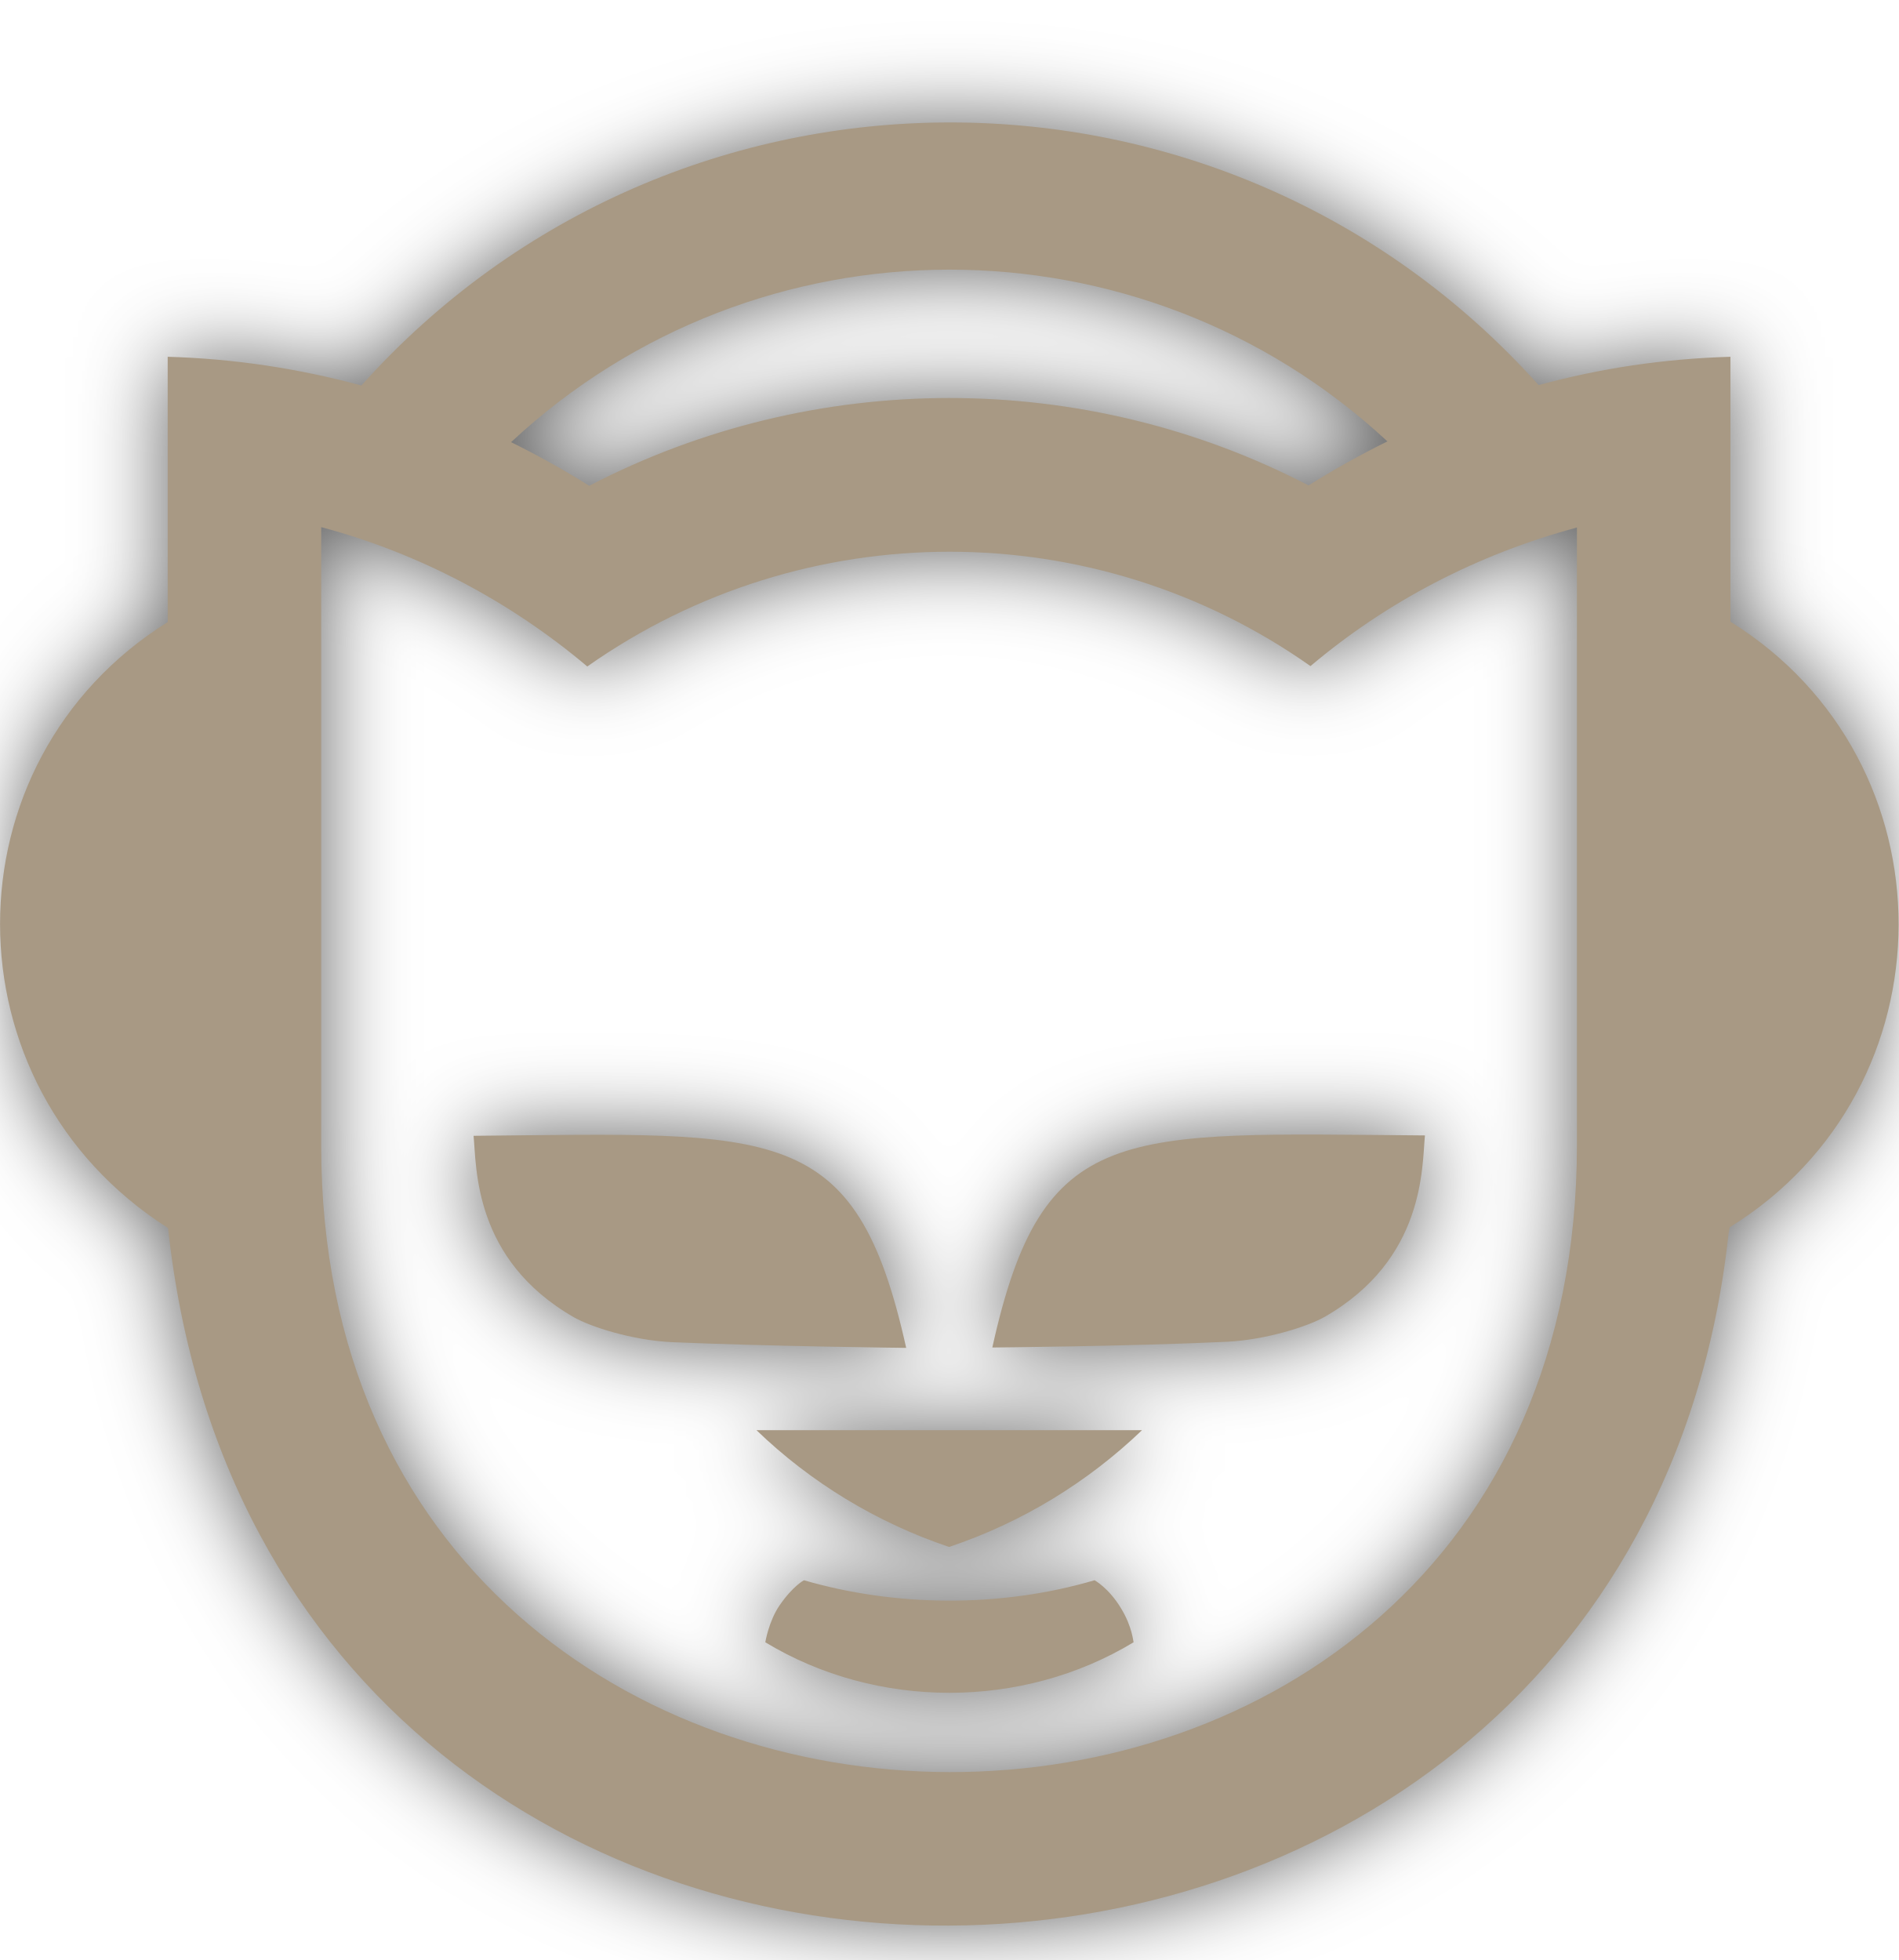
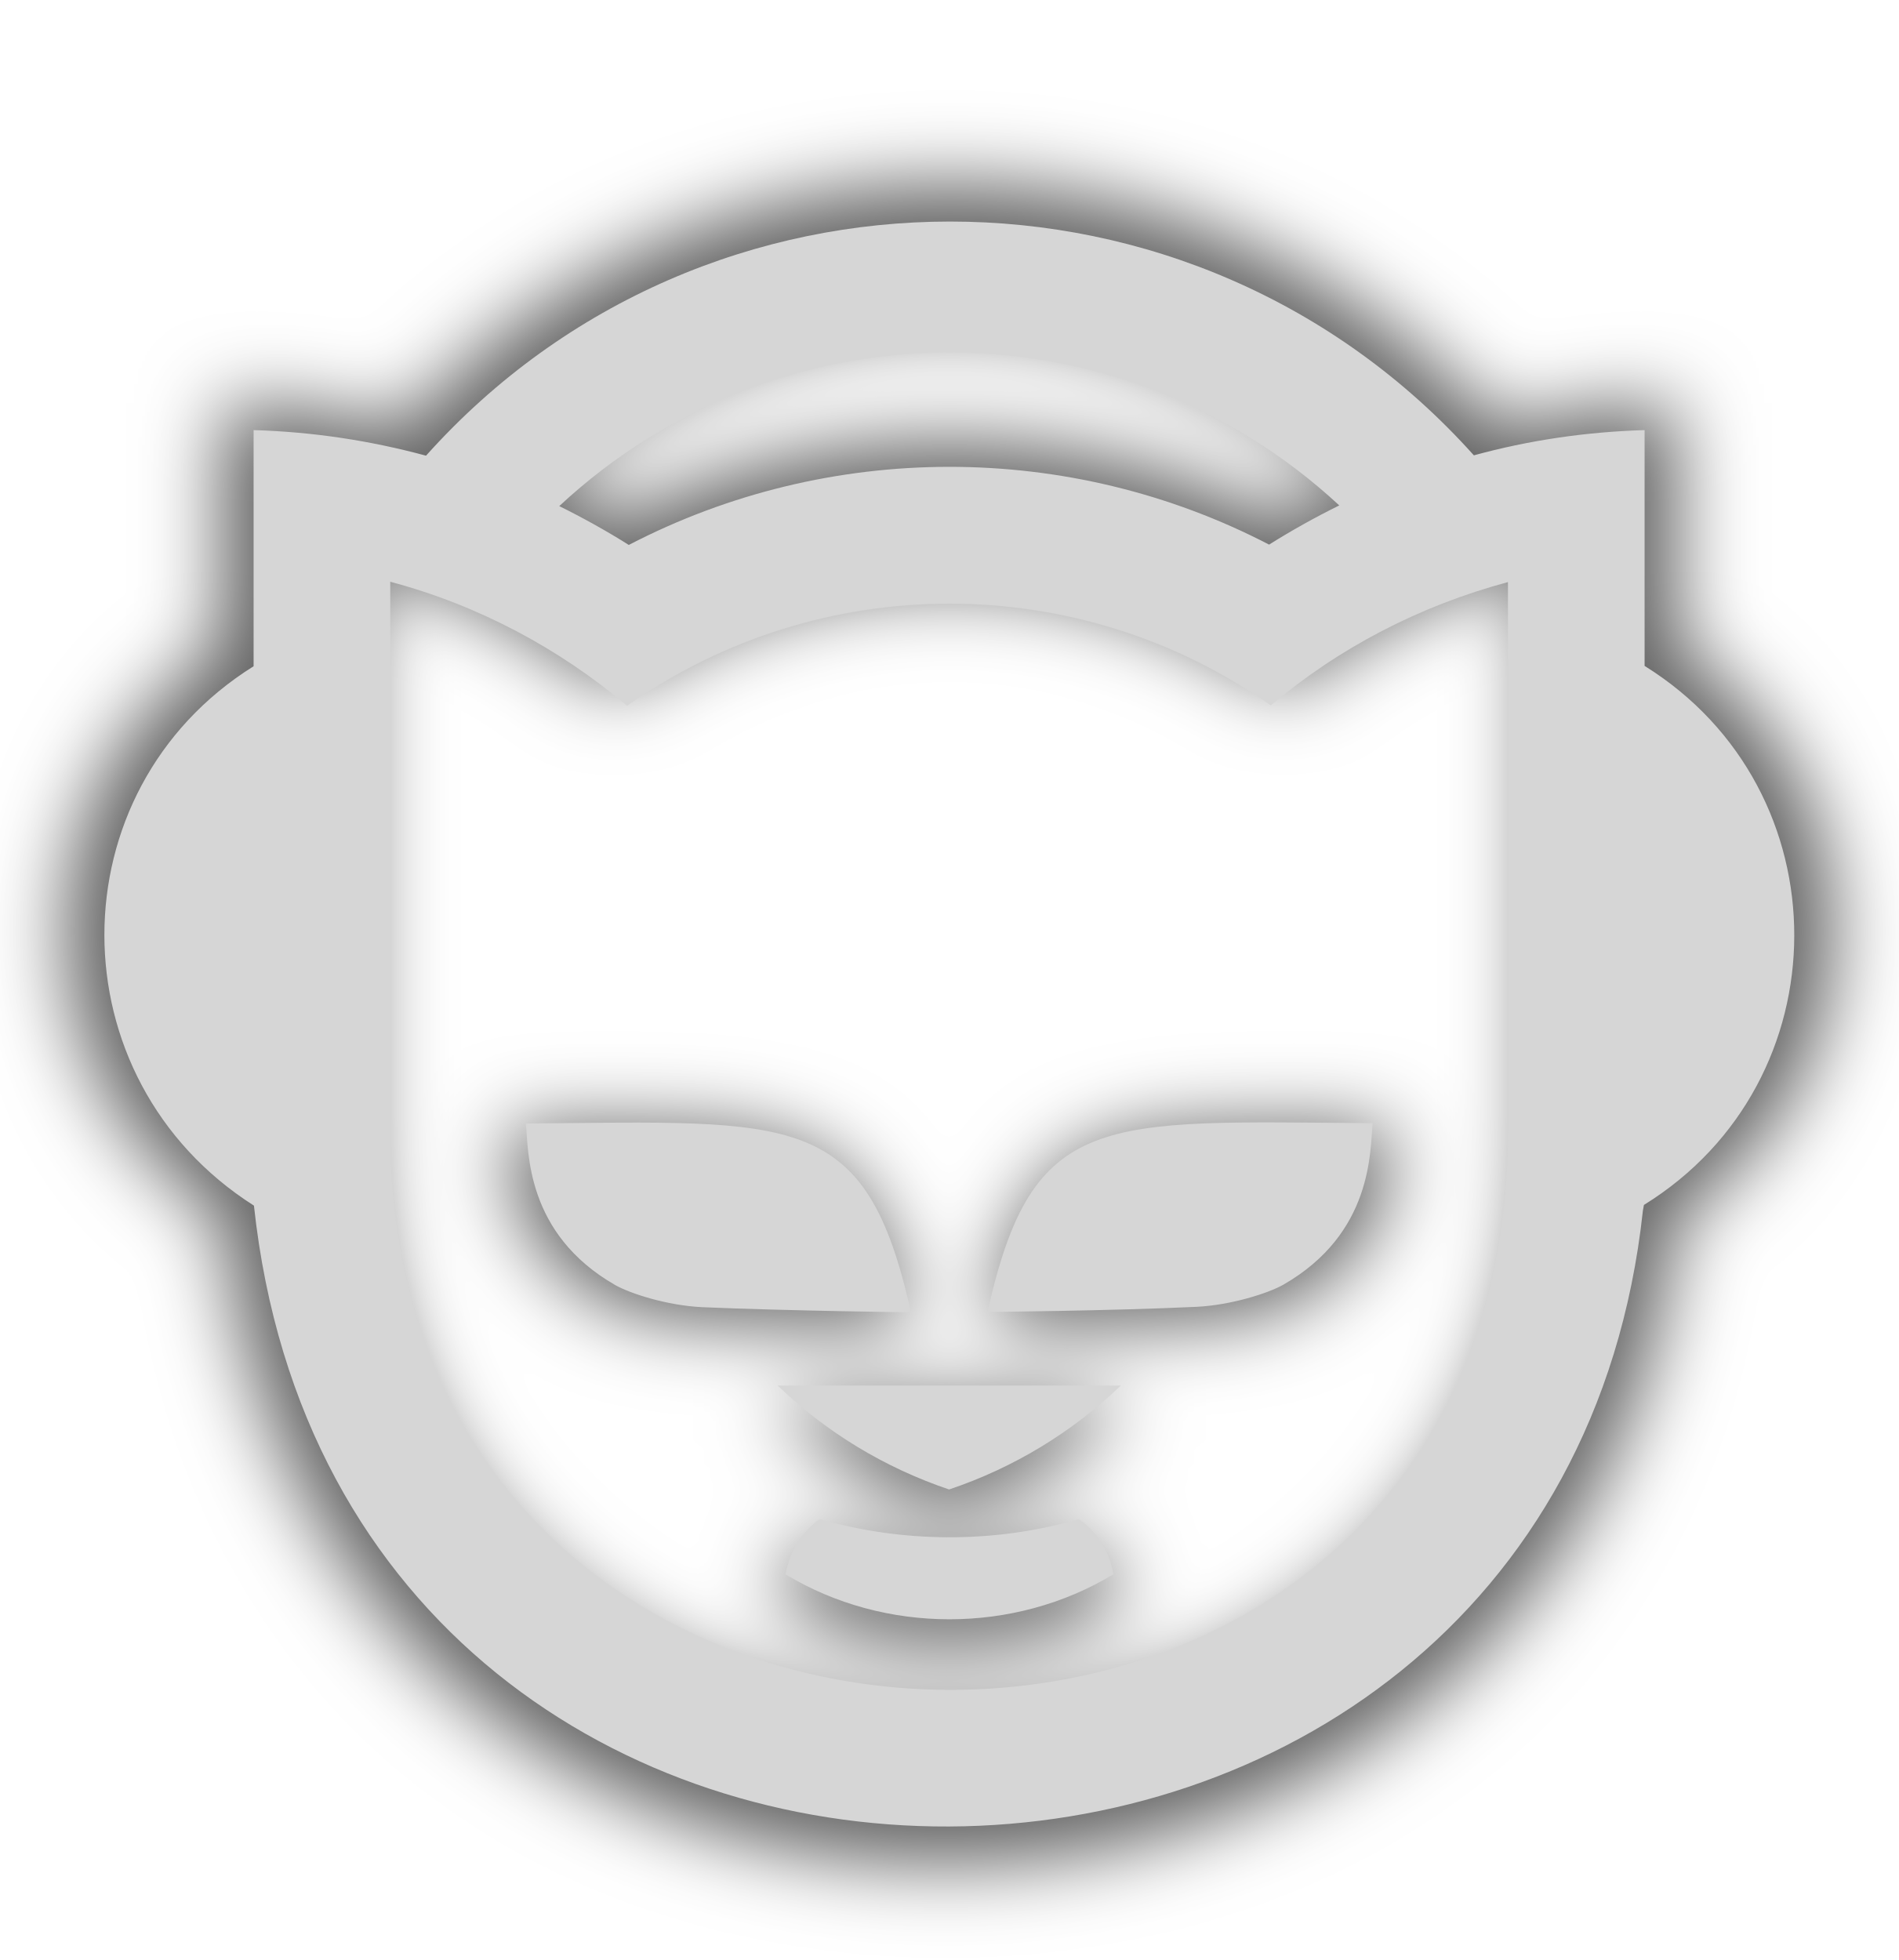
- <svg xmlns="http://www.w3.org/2000/svg" viewBox="0 0 496 512" version="1.1" id="svg205">
+ <svg xmlns="http://www.w3.org/2000/svg" viewBox="0 0 496 512" version="1.1" id="svg205" xml:space="preserve">
  <defs id="defs209">
    <filter style="color-interpolation-filters:sRGB" id="filter903" x="-0.054" y="-0.057" width="1.108" height="1.114">
      <feGaussianBlur stdDeviation="11.207" id="feGaussianBlur905" />
    </filter>
  </defs>
-   <path d="M298.3 373.6c-14.2 13.6-31.3 24.1-50.4 30.5-19-6.4-36.2-16.9-50.3-30.5h100.7zm44-199.6c20-16.9 43.6-29.2 69.6-36.2V299c0 219.4-328 217.6-328 .3V137.7c25.9 6.9 49.6 19.6 69.5 36.4 56.8-40 132.5-39.9 188.9-.1zm-208.8-58.5c64.4-60 164.3-60.1 228.9-.2-7.1 3.5-13.9 7.3-20.6 11.5-58.7-30.5-129.2-30.4-187.9.1-6.3-4-13.9-8.2-20.4-11.4zM43.8 93.2v69.3c-58.4 36.5-58.4 121.1.1 158.3 26.4 245.1 381.7 240.3 407.6 1.5l.3-1.7c58.7-36.3 58.9-121.7.2-158.2V93.2c-17.3.5-34 3-50.1 7.4-82-91.5-225.5-91.5-307.5.1-16.3-4.4-33.1-7-50.6-7.5zM259.2 352s36-.3 61.3-1.5c10.2-.5 21.1-4 25.5-6.5 26.3-15.1 25.4-39.2 26.2-47.4-79.5-.6-99.9-3.9-113 55.4zm-135.5-55.3c.8 8.2-.1 32.3 26.2 47.4 4.4 2.5 15.2 6 25.5 6.5 25.3 1.1 61.3 1.5 61.3 1.5-13.2-59.4-33.7-56.1-113-55.4zm169.1 123.4c-3.2-5.3-6.9-7.3-6.9-7.3-24.8 7.3-52.2 6.9-75.9 0 0 0-2.9 1.5-6.4 6.6-2.8 4.1-3.7 9.6-3.7 9.6 29.1 17.6 67.1 17.6 96.2 0-.1-.1-.3-4-3.3-8.9z" id="path347" style="fill:#000000;filter:url(#filter903);opacity:0.632" />
-   <path d="M298.3 373.6c-14.2 13.6-31.3 24.1-50.4 30.5-19-6.4-36.2-16.9-50.3-30.5h100.7zm44-199.6c20-16.9 43.6-29.2 69.6-36.2V299c0 219.4-328 217.6-328 .3V137.7c25.9 6.9 49.6 19.6 69.5 36.4 56.8-40 132.5-39.9 188.9-.1zm-208.8-58.5c64.4-60 164.3-60.1 228.9-.2-7.1 3.5-13.9 7.3-20.6 11.5-58.7-30.5-129.2-30.4-187.9.1-6.3-4-13.9-8.2-20.4-11.4zM43.8 93.2v69.3c-58.4 36.5-58.4 121.1.1 158.3 26.4 245.1 381.7 240.3 407.6 1.5l.3-1.7c58.7-36.3 58.9-121.7.2-158.2V93.2c-17.3.5-34 3-50.1 7.4-82-91.5-225.5-91.5-307.5.1-16.3-4.4-33.1-7-50.6-7.5zM259.2 352s36-.3 61.3-1.5c10.2-.5 21.1-4 25.5-6.5 26.3-15.1 25.4-39.2 26.2-47.4-79.5-.6-99.9-3.9-113 55.4zm-135.5-55.3c.8 8.2-.1 32.3 26.2 47.4 4.4 2.5 15.2 6 25.5 6.5 25.3 1.1 61.3 1.5 61.3 1.5-13.2-59.4-33.7-56.1-113-55.4zm169.1 123.4c-3.2-5.3-6.9-7.3-6.9-7.3-24.8 7.3-52.2 6.9-75.9 0 0 0-2.9 1.5-6.4 6.6-2.8 4.1-3.7 9.6-3.7 9.6 29.1 17.6 67.1 17.6 96.2 0-.1-.1-.3-4-3.3-8.9z" id="path203" style="fill:#a89984" />
+   <path d="m 298.3,373.6 c -14.2,13.6 -31.3,24.1 -50.4,30.5 -19,-6.4 -36.2,-16.9 -50.3,-30.5 z m 44,-199.6 c 20,-16.9 43.6,-29.2 69.6,-36.2 V 299 c 0,219.4 -328,217.6 -328,0.3 V 137.7 c 25.9,6.9 49.6,19.6 69.5,36.4 56.8,-40 132.5,-39.9 188.9,-0.1 z M 133.5,115.5 c 64.4,-60 164.3,-60.1 228.9,-0.2 -7.1,3.5 -13.9,7.3 -20.6,11.5 -58.7,-30.5 -129.2,-30.4 -187.9,0.1 -6.3,-4 -13.9,-8.2 -20.4,-11.4 z M 43.8,93.2 v 69.3 c -58.4,36.5 -58.4,121.1 0.1,158.3 26.4,245.1 381.7,240.3 407.6,1.5 l 0.3,-1.7 C 510.5,284.3 510.7,198.9 452,162.4 V 93.2 c -17.3,0.5 -34,3 -50.1,7.4 C 319.9,9.1 176.4,9.1 94.4,100.7 78.1,96.3 61.3,93.7 43.8,93.2 Z M 259.2,352 c 0,0 36,-0.3 61.3,-1.5 10.2,-0.5 21.1,-4 25.5,-6.5 26.3,-15.1 25.4,-39.2 26.2,-47.4 -79.5,-0.6 -99.9,-3.9 -113,55.4 z M 123.7,296.7 c 0.8,8.2 -0.1,32.3 26.2,47.4 4.4,2.5 15.2,6 25.5,6.5 25.3,1.1 61.3,1.5 61.3,1.5 C 223.5,292.7 203,296 123.7,296.7 Z m 169.1,123.4 c -3.2,-5.3 -6.9,-7.3 -6.9,-7.3 -24.8,7.3 -52.2,6.9 -75.9,0 0,0 -2.9,1.5 -6.4,6.6 -2.8,4.1 -3.7,9.6 -3.7,9.6 29.1,17.6 67.1,17.6 96.2,0 -0.1,-0.1 -0.3,-4 -3.3,-8.9 z" id="path347" style="opacity:0.632;fill:#000000;filter:url(#filter903)" transform="matrix(0.9301525,0,0,0.9301525,17.32001,18.68429)" />
+   <path d="m 292.768,361.939 c -12.639,12.105 -27.86,21.451 -44.861,27.148 -16.912,-5.697 -32.221,-15.043 -44.772,-27.148 z m 39.164,-177.662 c 17.802,-15.043 38.808,-25.991 61.95,-32.221 v 143.483 c 0,195.286 -291.95,193.684 -291.95,0.267 V 151.966 c 23.053,6.142 44.148,17.446 61.861,32.399 50.557,-35.604 117.937,-35.515 168.138,-0.089 z M 146.081,132.206 c 57.322,-53.405 146.242,-53.494 203.742,-0.178 -6.32,3.115 -12.372,6.498 -18.336,10.236 -52.248,-27.148 -115,-27.059 -167.248,0.089 -5.608,-3.56 -12.372,-7.299 -18.158,-10.147 z M 66.24,112.357 v 61.683 c -51.981,32.488 -51.981,107.79 0.089,140.901 23.498,218.161 339.747,213.889 362.801,1.335 l 0.267,-1.513 c 52.248,-32.31 52.426,-108.324 0.178,-140.812 V 112.357 c -15.399,0.445 -30.263,2.67 -44.594,6.587 -72.987,-81.443 -200.715,-81.443 -273.703,0.089 -14.508,-3.916 -29.462,-6.231 -45.039,-6.676 z m 191.725,230.355 c 0,0 32.043,-0.267 54.563,-1.335 9.079,-0.445 18.781,-3.56 22.697,-5.786 23.409,-13.44 22.608,-34.892 23.32,-42.19 -70.762,-0.534 -88.92,-3.471 -100.58,49.311 z M 137.358,293.491 c 0.712,7.299 -0.089,28.75 23.32,42.19 3.916,2.225 13.529,5.341 22.697,5.786 22.519,0.979 54.563,1.335 54.563,1.335 -11.749,-52.871 -29.996,-49.934 -100.58,-49.311 z m 150.514,109.837 c -2.848,-4.717 -6.142,-6.498 -6.142,-6.498 -22.074,6.498 -46.463,6.142 -67.558,0 0,0 -2.581,1.335 -5.697,5.875 -2.492,3.649 -3.293,8.545 -3.293,8.545 25.902,15.666 59.725,15.666 85.627,0 -0.089,-0.089 -0.267,-3.56 -2.937,-7.922 z" id="path203" style="fill:#d6d6d6;fill-opacity:1;stroke-width:0.89" />
</svg>
